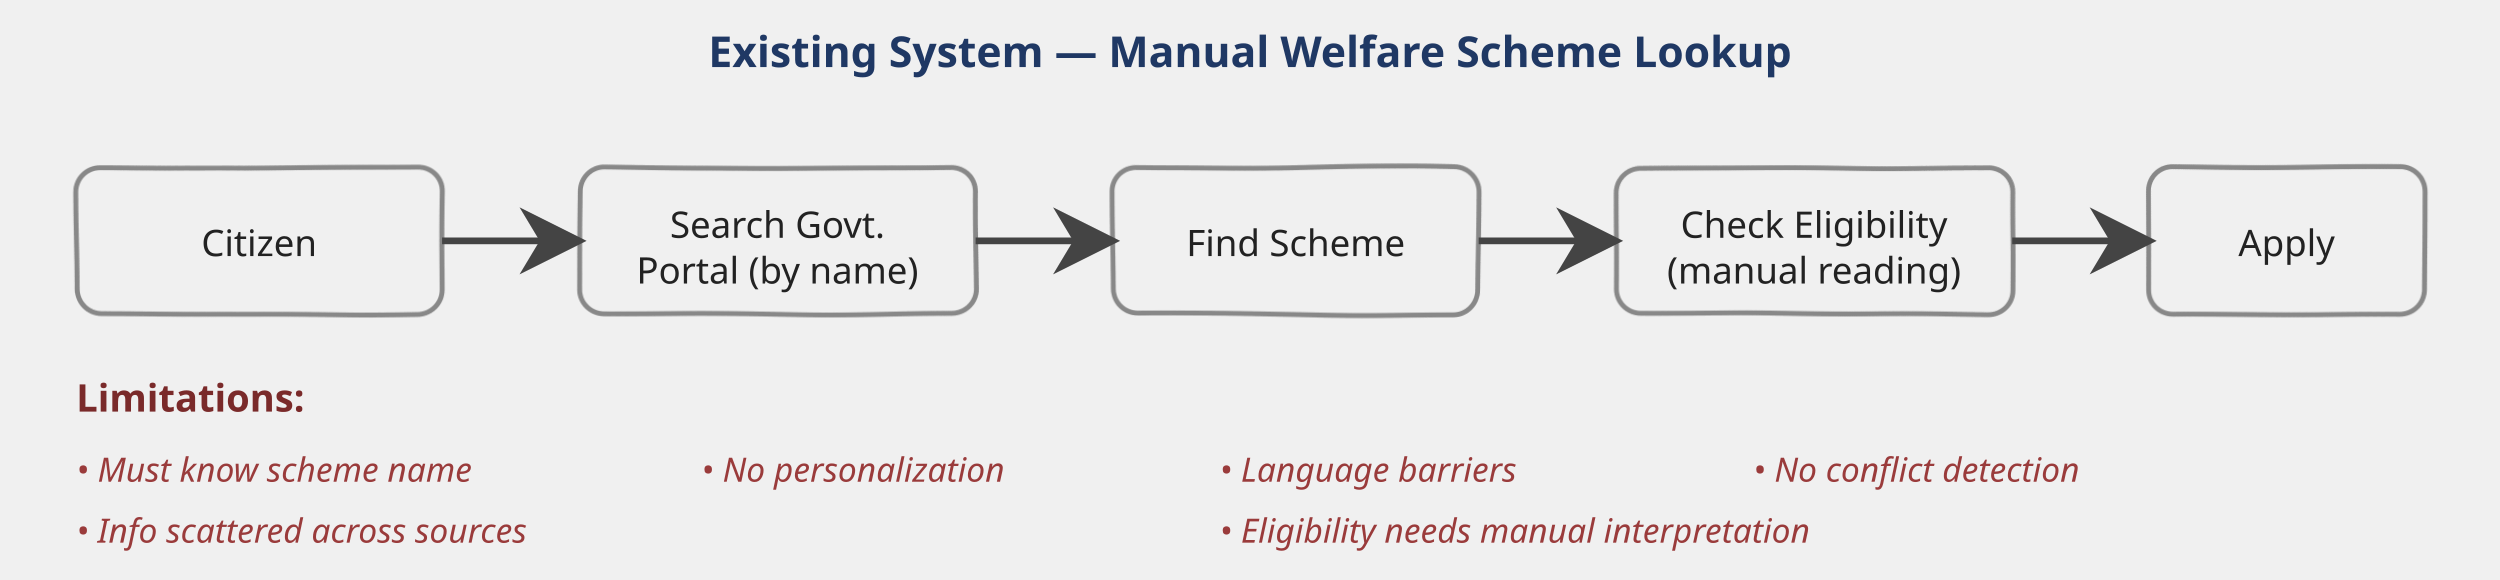
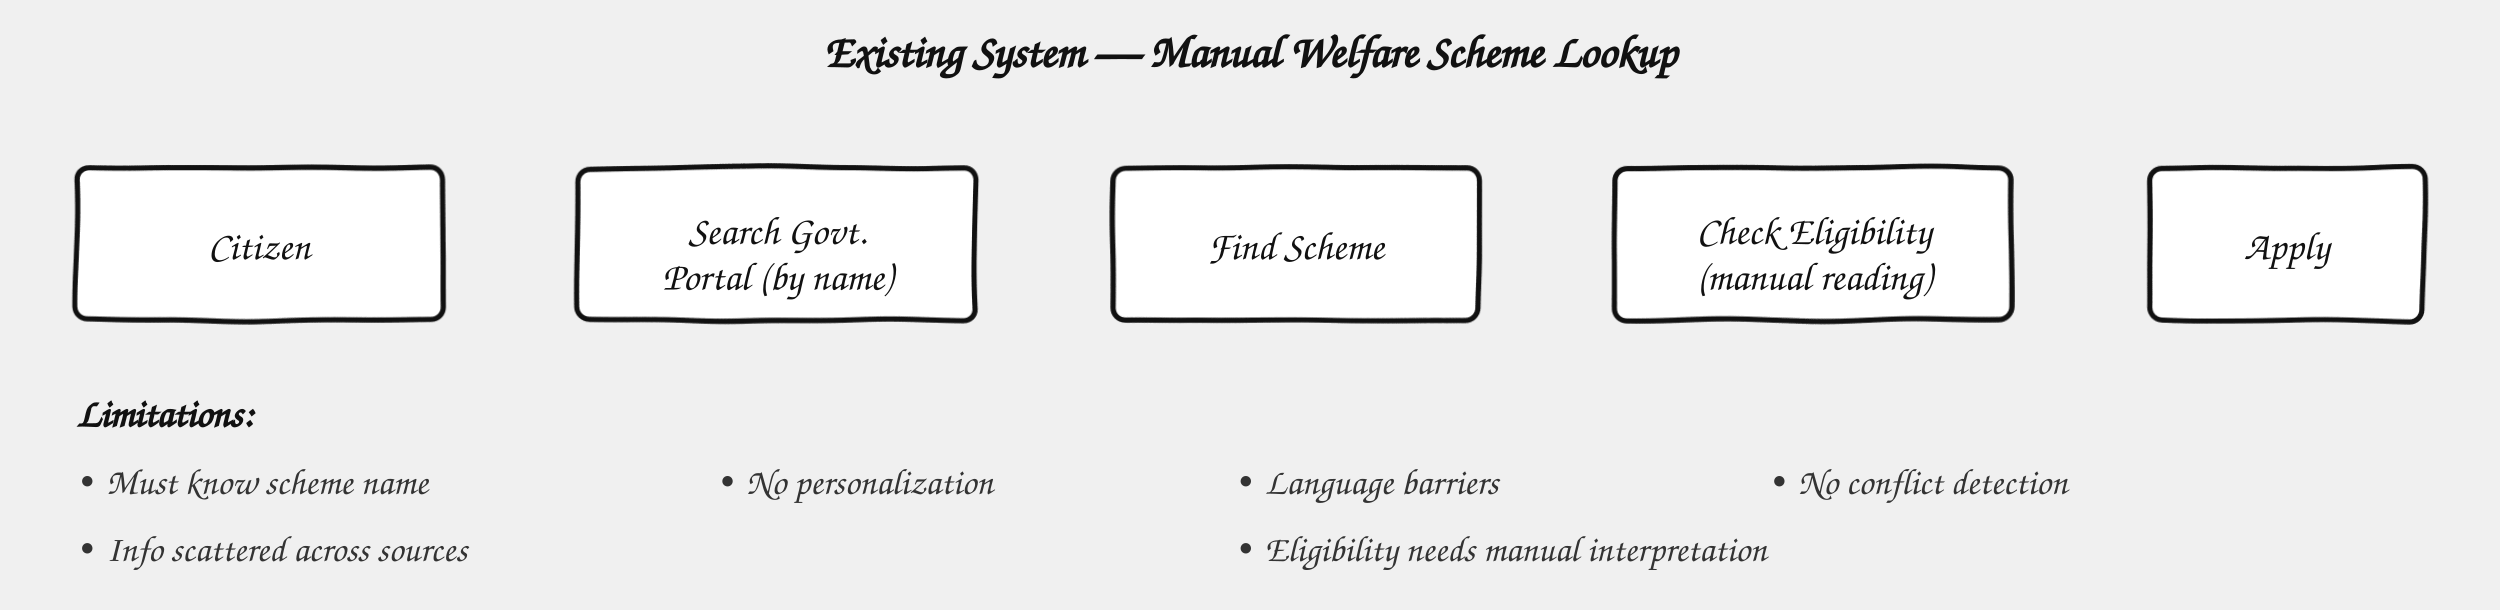
- <svg xmlns="http://www.w3.org/2000/svg" width="820" height="190" viewBox="0 0 820 190" font-family="'Segoe UI','Trebuchet MS',sans-serif">
+ <svg xmlns="http://www.w3.org/2000/svg" width="820" height="200" viewBox="0 0 820 200" font-family="'Comic Sans MS','Segoe Print','Bradley Hand',cursive,sans-serif">
  <defs>
-     <filter id="r1" x="-5%" y="-5%" width="110%" height="110%">
-       <feTurbulence type="fractalNoise" baseFrequency="0.013" numOctaves="2" seed="4" result="n" />
-       <feDisplacementMap in="SourceGraphic" in2="n" scale="2" xChannelSelector="R" yChannelSelector="G" />
+     <filter id="r1" x="-6%" y="-6%" width="112%" height="112%">
+       <feTurbulence type="fractalNoise" baseFrequency="0.018" numOctaves="2" seed="4" result="n" />
+       <feDisplacementMap in="SourceGraphic" in2="n" scale="2.6" xChannelSelector="R" yChannelSelector="G" />
    </filter>
-     <marker id="a1" markerWidth="12" markerHeight="12" refX="8" refY="5" orient="auto">
-       <path d="M0,0 L10,5 L0,10 L3,5 Z" fill="#444" />
+     <marker id="a1" markerWidth="13" markerHeight="13" refX="9" refY="5" orient="auto">
+       <path d="M0,0 L11,5 L0,10" fill="none" stroke="#111" stroke-width="1.3" />
    </marker>
  </defs>
  <style>
-     .b{fill:#f0f0f0;stroke:#888;stroke-width:1.6;rx:8;filter:url(#r1)}
-     .t{font-size:12px;fill:#222}.lim{font-size:11px;fill:#9a3b3b;font-style:italic}
-     .fl{stroke:#444;stroke-width:2.2;fill:none;marker-end:url(#a1)}
-     .lab{font-size:12.5px;font-weight:700;fill:#7a2a2a}
+     .b{fill:#fff;stroke:#111;stroke-width:1.7;filter:url(#r1)}
+     .t{font-size:13px;fill:#111}.lim{font-size:12px;fill:#333}
+     .fl{stroke:#111;stroke-width:1.8;fill:none;marker-end:url(#a1);filter:url(#r1)}
+     .lab{font-size:13px;font-weight:700;fill:#111}
  </style>
-   <text x="410" y="22" text-anchor="middle" font-size="14" font-weight="700" fill="#1F3864">Existing System — Manual Welfare Scheme Lookup</text>
-   <rect class="b" x="25" y="55" width="120" height="48" />
-   <text class="t" x="85" y="84" text-anchor="middle">Citizen</text>
-   <rect class="b" x="190" y="55" width="130" height="48" />
-   <text class="t" x="255" y="78" text-anchor="middle">Search Govt.</text>
-   <text class="t" x="255" y="93" text-anchor="middle">Portal (by name)</text>
-   <rect class="b" x="365" y="55" width="120" height="48" />
-   <text class="t" x="425" y="84" text-anchor="middle">Find Scheme</text>
-   <rect class="b" x="530" y="55" width="130" height="48" />
-   <text class="t" x="595" y="78" text-anchor="middle">Check Eligibility</text>
-   <text class="t" x="595" y="93" text-anchor="middle">(manual reading)</text>
-   <rect class="b" x="705" y="55" width="90" height="48" />
-   <text class="t" x="750" y="84" text-anchor="middle">Apply</text>
-   <path class="fl" d="M145,79 L188,79" />
-   <path class="fl" d="M320,79 L363,79" />
-   <path class="fl" d="M485,79 L528,79" />
-   <path class="fl" d="M660,79 L703,79" />
-   <text class="lab" x="25" y="135">Limitations:</text>
-   <text class="lim" x="25" y="158">• Must know scheme name</text>
-   <text class="lim" x="230" y="158">• No personalization</text>
-   <text class="lim" x="400" y="158">• Language barriers</text>
-   <text class="lim" x="575" y="158">• No conflict detection</text>
-   <text class="lim" x="25" y="178">• Info scattered across sources</text>
-   <text class="lim" x="400" y="178">• Eligibility needs manual interpretation</text>
+   <text x="410" y="22" text-anchor="middle" font-size="15" font-weight="700" fill="#111">Existing System — Manual Welfare Scheme Lookup</text>
+   <rect class="b" x="25" y="55" width="120" height="50" rx="4" />
+   <text class="t" x="85" y="85" text-anchor="middle">Citizen</text>
+   <rect class="b" x="190" y="55" width="130" height="50" rx="4" />
+   <text class="t" x="255" y="80" text-anchor="middle">Search Govt.</text>
+   <text class="t" x="255" y="95" text-anchor="middle">Portal (by name)</text>
+   <rect class="b" x="365" y="55" width="120" height="50" rx="4" />
+   <text class="t" x="425" y="85" text-anchor="middle">Find Scheme</text>
+   <rect class="b" x="530" y="55" width="130" height="50" rx="4" />
+   <text class="t" x="595" y="80" text-anchor="middle">Check Eligibility</text>
+   <text class="t" x="595" y="95" text-anchor="middle">(manual reading)</text>
+   <rect class="b" x="705" y="55" width="90" height="50" rx="4" />
+   <text class="t" x="750" y="85" text-anchor="middle">Apply</text>
+   <path class="fl" d="M145,80 L188,80" />
+   <path class="fl" d="M320,80 L363,80" />
+   <path class="fl" d="M485,80 L528,80" />
+   <path class="fl" d="M660,80 L703,80" />
+   <text class="lab" x="25" y="140">Limitations:</text>
+   <text class="lim" x="25" y="162">• Must know scheme name</text>
+   <text class="lim" x="235" y="162">• No personalization</text>
+   <text class="lim" x="405" y="162">• Language barriers</text>
+   <text class="lim" x="580" y="162">• No conflict detection</text>
+   <text class="lim" x="25" y="184">• Info scattered across sources</text>
+   <text class="lim" x="405" y="184">• Eligibility needs manual interpretation</text>
</svg>
